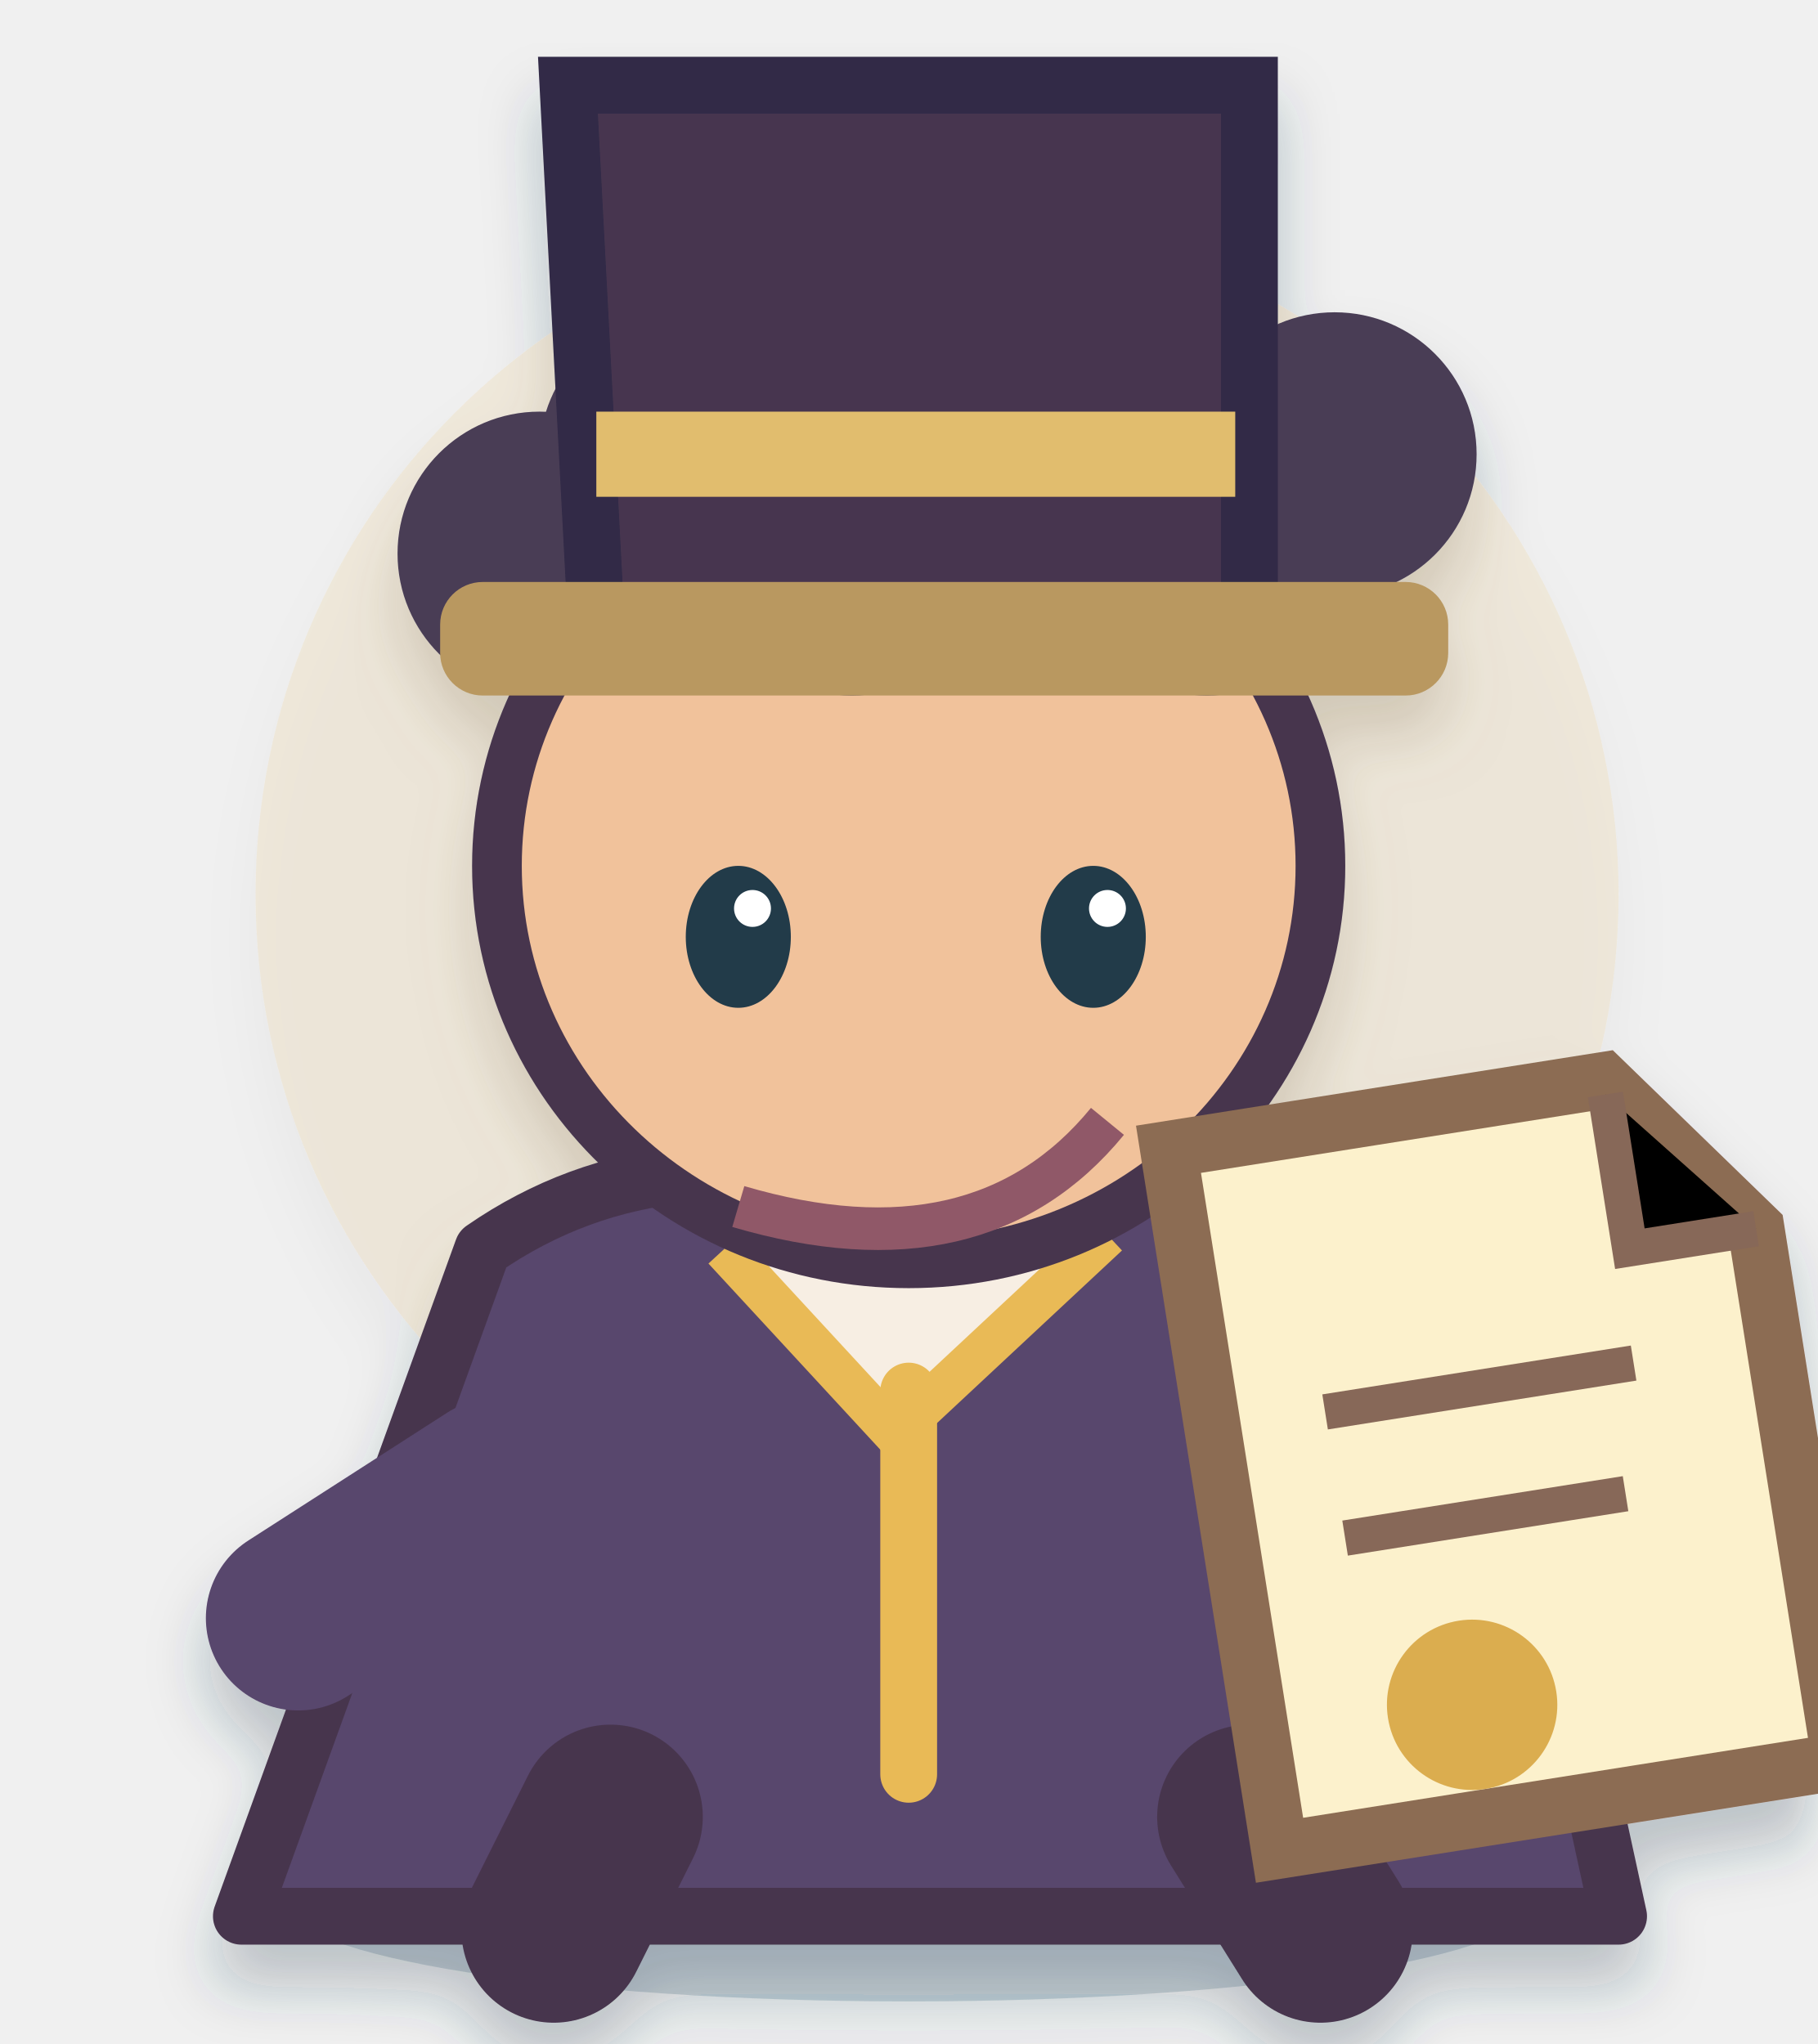
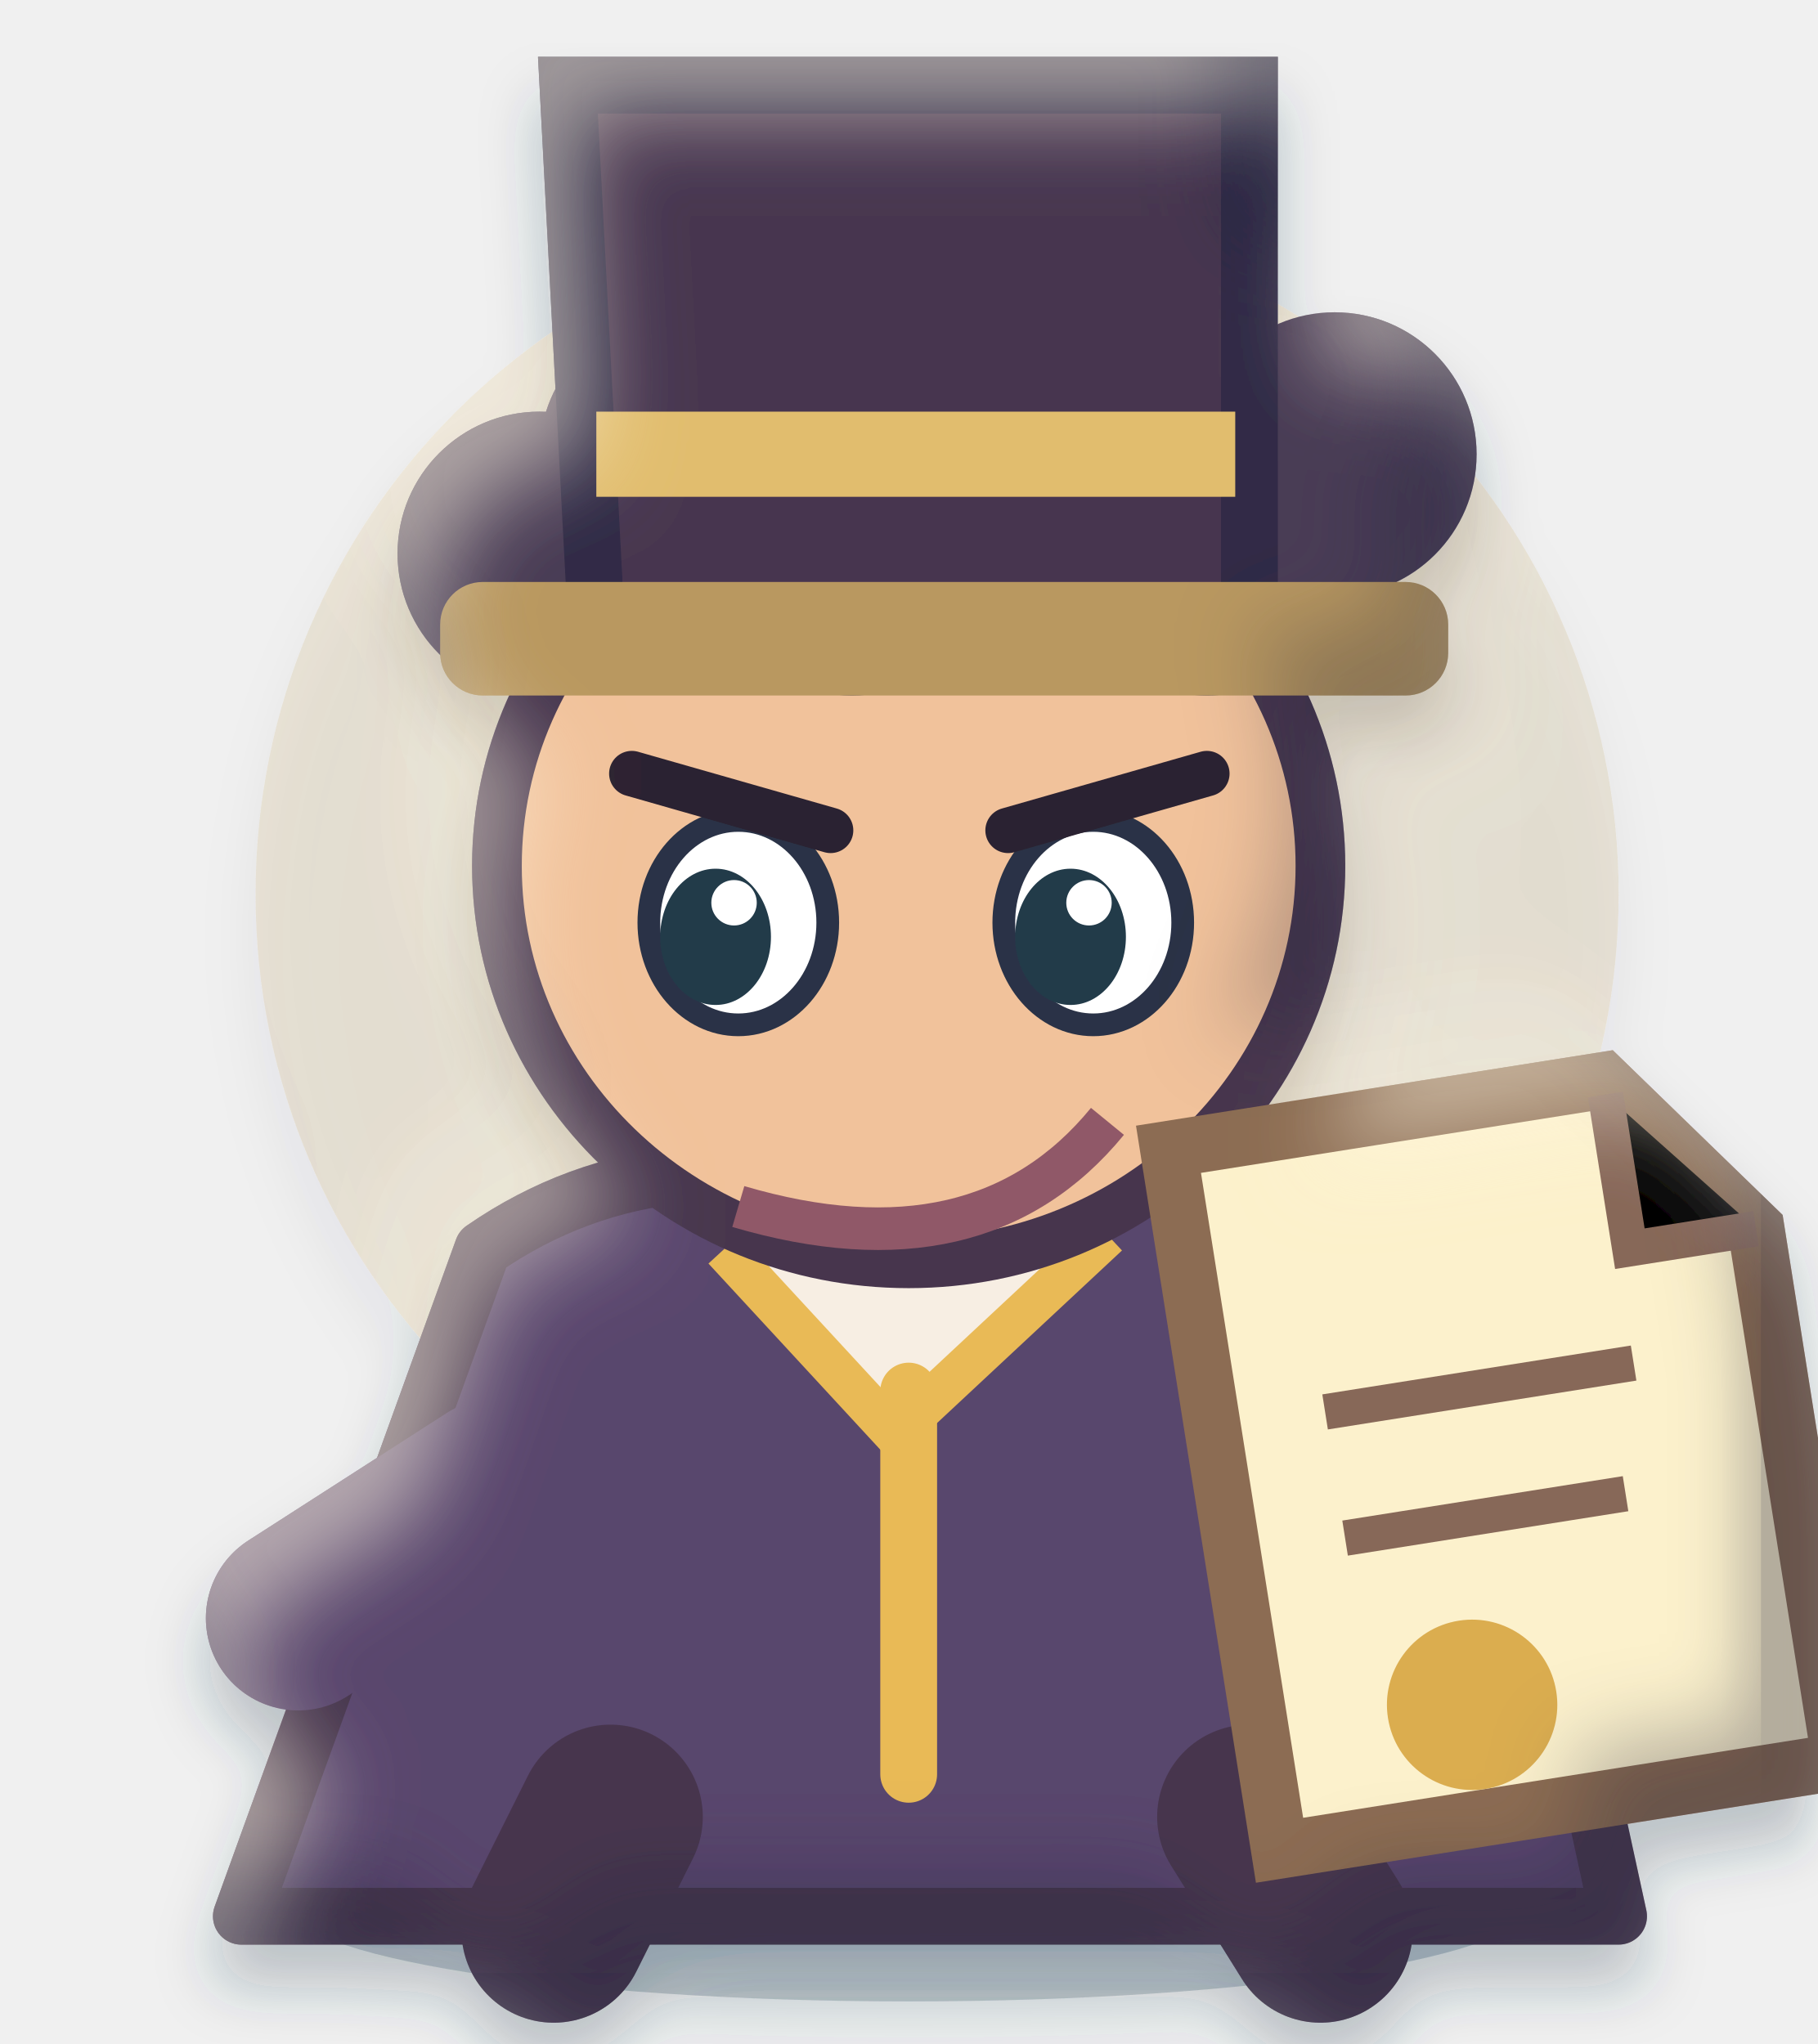
<svg xmlns="http://www.w3.org/2000/svg" viewBox="0 0 128 144" role="img" aria-labelledby="title-heir">
  <defs>
    <filter id="shadow" x="-25%" y="-25%" width="150%" height="150%">
      <feDropShadow dx="0" dy="3" stdDeviation="2" flood-color="#163950" flood-opacity=".25" />
    </filter>
+     <filter id="vol" x="-5%" y="-5%" width="110%" height="110%" color-interpolation-filters="sRGB">
+       <feGaussianBlur in="SourceAlpha" stdDeviation="3" result="b" />
+       <feOffset in="b" dx="3" dy="4" result="lo" />
+       <feComposite in="SourceAlpha" in2="lo" operator="out" result="rim" />
+       <feFlood flood-color="#fff8e4" flood-opacity=".55" />
+       <feComposite in2="rim" operator="in" result="light" />
+       <feOffset in="b" dx="-4" dy="-5" result="so" />
+       <feComposite in="SourceAlpha" in2="so" operator="out" result="edge" />
+       <feFlood flood-color="#1c1d3a" flood-opacity=".32" />
+       <feComposite in2="edge" operator="in" result="shade" />
+       <feMerge>
+         <feMergeNode in="SourceGraphic" />
+         <feMergeNode in="light" />
+         <feMergeNode in="shade" />
+       </feMerge>
+     </filter>
  </defs>
  <g filter="url(#shadow)">
-     <ellipse cx="64" cy="134" rx="44" ry="7" fill="#0d3e58" opacity=".18" />
-     <circle cx="66" cy="63" r="48" fill="#e9ba57" opacity=".13" />
-     <path d="M17 135L34 88Q47 79 65 85Q93 81 104 89L114 135Z" fill="#59466d" stroke="#47364e" stroke-width="4" stroke-linejoin="round" />
-     <path d="M35 105L21 114M96 104L110 91" stroke="#59466d" stroke-width="13" stroke-linecap="round" />
-     <path d="M43 128L39 136M88 128L93 136" stroke="#47364e" stroke-width="13" stroke-linecap="round" />
-     <path d="M51 88L63 101 78 87" fill="#f7eee3" stroke="#e9ba57" stroke-width="3" />
-     <path d="M64 98V125" stroke="#e9ba57" stroke-width="4" stroke-linecap="round" />
-     <ellipse cx="64" cy="61" rx="29" ry="28" fill="#f1c29b" stroke="#47364e" stroke-width="3.5" />
-     <g fill="#493c55">
-       <circle cx="38" cy="39" r="10" />
-       <circle cx="48" cy="32" r="10" />
-       <circle cx="60" cy="39" r="10" />
-       <circle cx="73" cy="32" r="10" />
-       <circle cx="85" cy="39" r="10" />
-       <circle cx="94" cy="32" r="10" />
-     </g>
-     <ellipse cx="52" cy="66" rx="3.7" ry="5" fill="#223a4a" />
-     <ellipse cx="77" cy="66" rx="3.7" ry="5" fill="#223a4a" />
-     <circle cx="53" cy="64" r="1.3" fill="#fff" />
-     <circle cx="78" cy="64" r="1.3" fill="#fff" />
-     <path d="M52 85Q69 90 78 79" fill="none" stroke="#905967" stroke-width="3" />
-     <path d="M42 44L40 6H88L88 44Z" fill="#473650" stroke="#302a46" stroke-width="4" />
-     <rect x="31" y="41" width="71" height="8" rx="3" fill="#b99860" />
-     <path d="M42 32H87" stroke="#e1bd6e" stroke-width="6" />
-     <g transform="translate(103 103) rotate(-9)">
-       <path d="M-17-25H14L23-13V25H-17Z" fill="#fcf1cc" stroke="#8c6c52" stroke-width="4" />
-       <path d="M14-24V-13H23M-9-5H13M-9 4H11" stroke="#876758" stroke-width="2.5" />
-       <circle cx="-2" cy="17" r="6" fill="#dbad50" />
+     <g filter="url(#vol)">
+       <ellipse cx="64" cy="134" rx="44" ry="7" fill="#0d3e58" opacity=".18" />
+       <circle cx="66" cy="63" r="48" fill="#e9ba57" opacity=".13" />
+       <path d="M17 135L34 88Q47 79 65 85Q93 81 104 89L114 135Z" fill="#59466d" stroke="#47364e" stroke-width="4" stroke-linejoin="round" />
+       <path d="M35 105L21 114M96 104L110 91" stroke="#59466d" stroke-width="13" stroke-linecap="round" />
+       <path d="M43 128L39 136M88 128L93 136" stroke="#47364e" stroke-width="13" stroke-linecap="round" />
+       <path d="M51 88L63 101 78 87" fill="#f7eee3" stroke="#e9ba57" stroke-width="3" />
+       <path d="M64 98V125" stroke="#e9ba57" stroke-width="4" stroke-linecap="round" />
+       <ellipse cx="64" cy="61" rx="29" ry="28" fill="#f1c29b" stroke="#47364e" stroke-width="3.5" />
+       <g fill="#493c55">
+         <circle cx="38" cy="39" r="10" />
+         <circle cx="48" cy="32" r="10" />
+         <circle cx="60" cy="39" r="10" />
+         <circle cx="73" cy="32" r="10" />
+         <circle cx="85" cy="39" r="10" />
+         <circle cx="94" cy="32" r="10" />
+       </g>
+       <ellipse cx="52" cy="65" rx="6.3" ry="7.2" fill="#fff" stroke="#2a3346" stroke-width="1.6" />
+       <ellipse cx="50.4" cy="66" rx="3.9" ry="4.8" fill="#223a4a" />
+       <circle cx="51.7" cy="63.6" r="1.6" fill="#fff" />
+       <ellipse cx="77" cy="65" rx="6.3" ry="7.2" fill="#fff" stroke="#2a3346" stroke-width="1.6" />
+       <ellipse cx="75.4" cy="66" rx="3.9" ry="4.8" fill="#223a4a" />
+       <circle cx="76.7" cy="63.6" r="1.6" fill="#fff" />
+       <path d="M44.5 54.5L58.5 58.5M85 54.5L71 58.5" fill="none" stroke="#2c2230" stroke-width="3.2" stroke-linecap="round" />
+       <path d="M52 85Q69 90 78 79" fill="none" stroke="#905967" stroke-width="3" />
+       <path d="M42 44L40 6H88L88 44Z" fill="#473650" stroke="#302a46" stroke-width="4" />
+       <rect x="31" y="41" width="71" height="8" rx="3" fill="#b99860" />
+       <path d="M42 32H87" stroke="#e1bd6e" stroke-width="6" />
+       <g transform="translate(103 103) rotate(-9)">
+         <path d="M-17-25H14L23-13V25H-17Z" fill="#fcf1cc" stroke="#8c6c52" stroke-width="4" />
+         <path d="M14-24V-13H23M-9-5H13M-9 4H11" stroke="#876758" stroke-width="2.5" />
+         <circle cx="-2" cy="17" r="6" fill="#dbad50" />
+       </g>
    </g>
  </g>
</svg>
